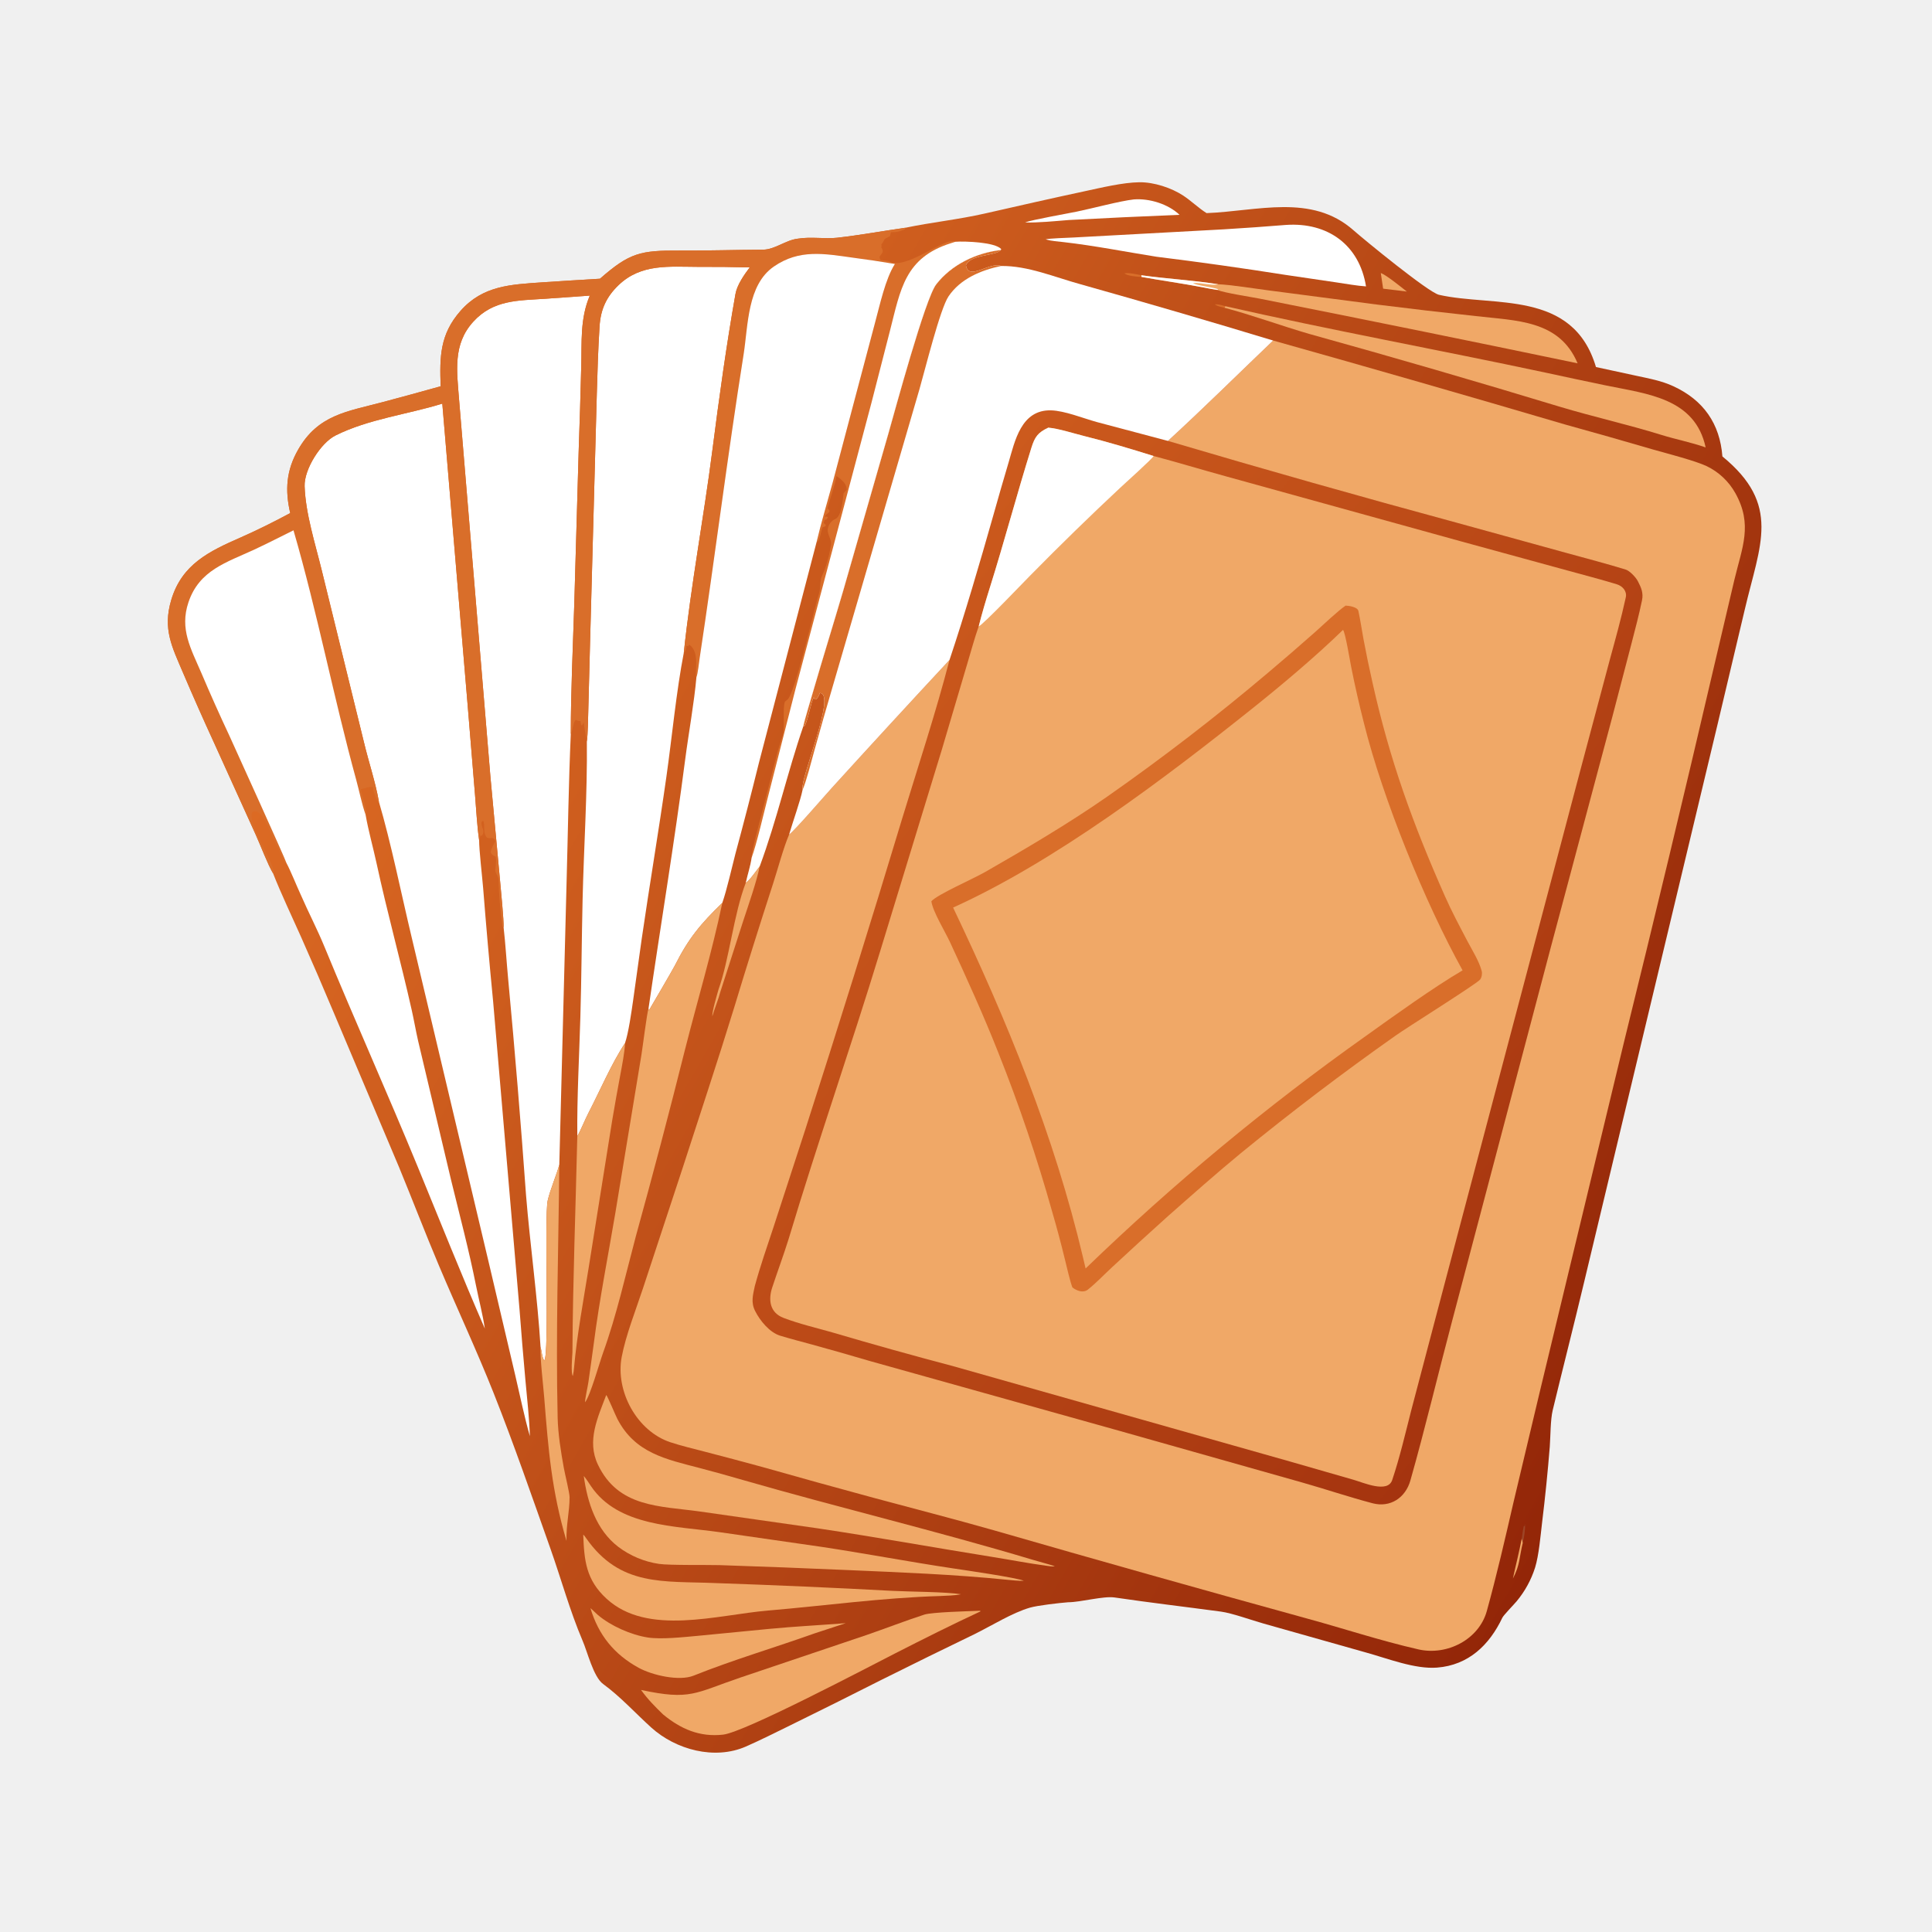
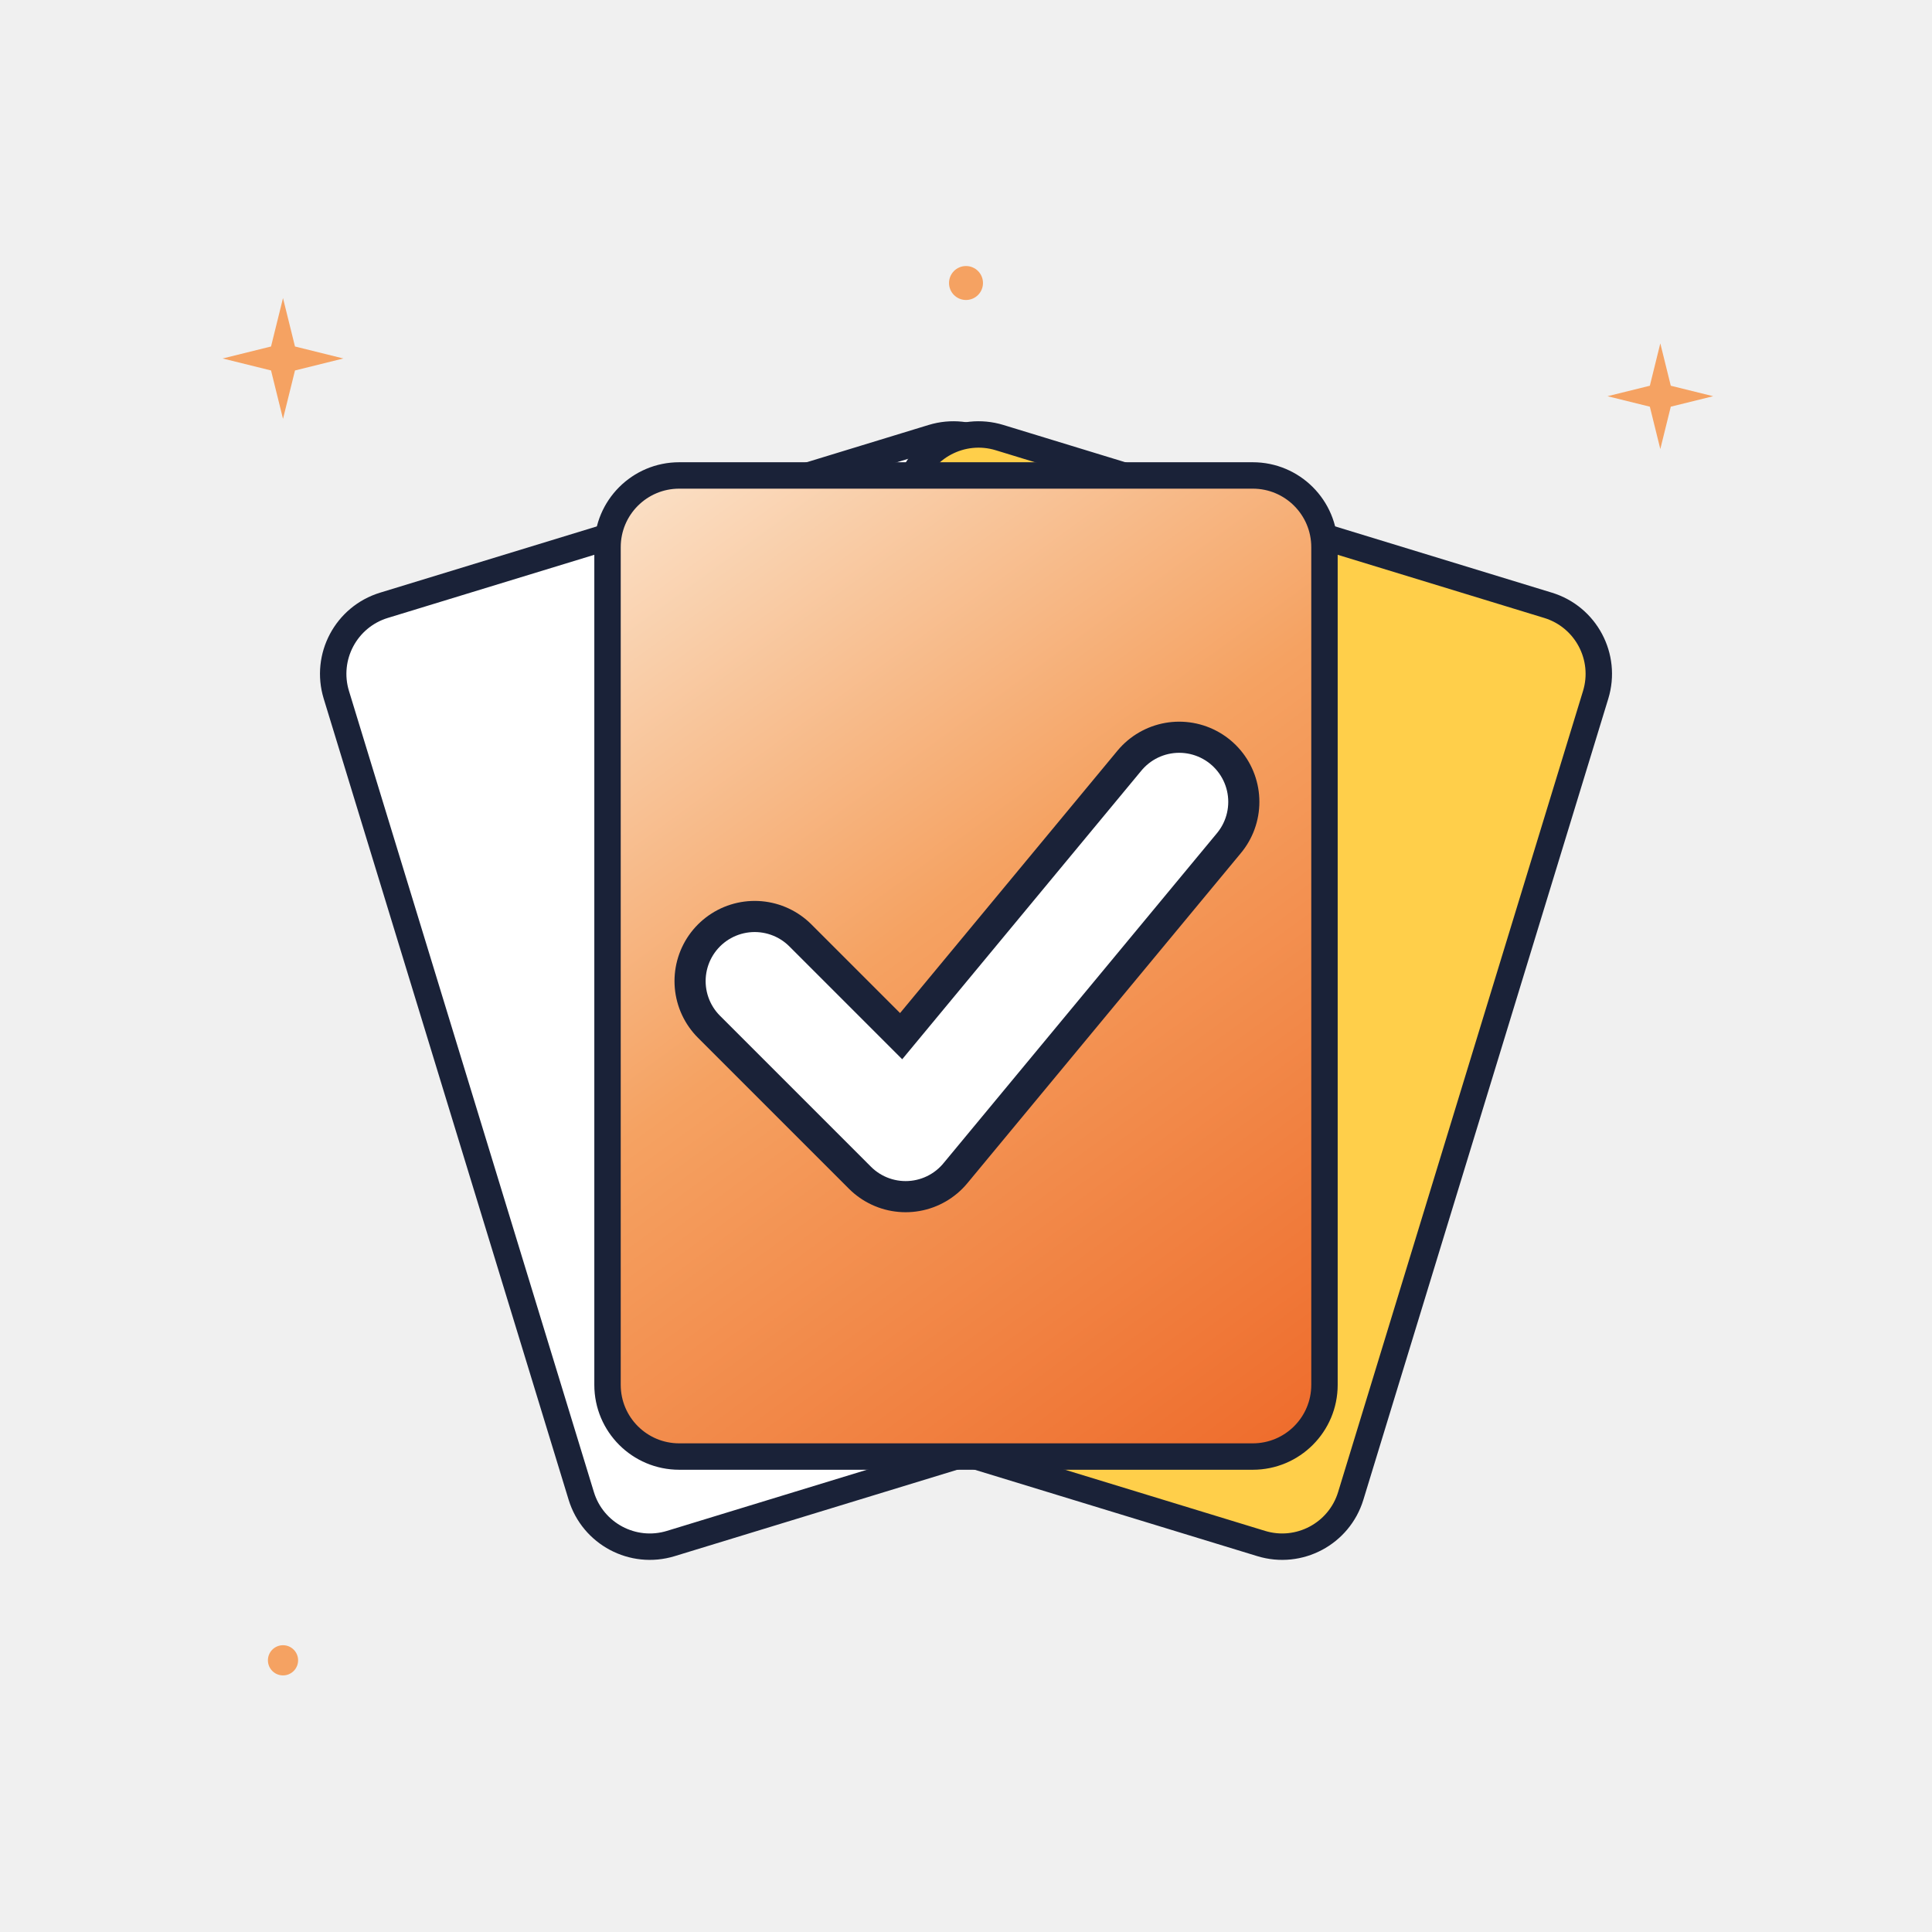
- <svg xmlns="http://www.w3.org/2000/svg" height="1024" preserveAspectRatio="none" style="display: block;" version="1.1" viewBox="0 0 2048 2048" width="1024">
+ <svg xmlns="http://www.w3.org/2000/svg" width="1024" height="1024" viewBox="0 0 2048 2048">
  <defs>
-     <linearGradient gradientUnits="userSpaceOnUse" id="Gradient1" x1="1682.3" x2="886.495" y1="1338.7" y2="697.285">
-       <stop class="stop0" offset="0" stop-color="rgb(165,52,15)" stop-opacity="1" />
-       <stop class="stop1" offset="1" stop-color="rgb(204,90,29)" stop-opacity="1" />
-     </linearGradient>
-     <linearGradient gradientUnits="userSpaceOnUse" id="Gradient2" x1="1763" x2="392.573" y1="1424.52" y2="638.359">
-       <stop class="stop0" offset="0" stop-color="rgb(147,38,8)" stop-opacity="1" />
-       <stop class="stop1" offset="1" stop-color="rgb(220,106,35)" stop-opacity="1" />
+     <linearGradient gradientUnits="userSpaceOnUse" id="g" x1="644" y1="504" x2="1404" y2="1544">
+       <stop offset="0" stop-color="#FBE3CB" />
+       <stop offset="0.45" stop-color="#F5A262" />
+       <stop offset="1" stop-color="#EE6A2A" />
    </linearGradient>
  </defs>
-   <path d="M 959.795 241.413 C 987.645 235.599 1015.99 232.71 1044.12 226.306 C 1079.23 218.311 1114.58 210.261 1149.79 202.723 C 1167.5 198.931 1190.22 193.405 1207.87 193.197 C 1223.18 193.018 1241.66 199.049 1254.41 207.43 C 1262.5 212.751 1271.04 220.963 1279.02 225.909 C 1332.93 223.828 1390.37 204.981 1434.62 243.986 C 1446.4 254.369 1514.18 309.954 1525.4 312.51 C 1583.12 325.649 1667.35 306.584 1691.79 389.075 L 1734.09 398.224 C 1747.97 401.238 1760.94 403.459 1773.94 409.472 C 1805.79 424.208 1823.15 449.14 1825.81 483.825 C 1888.42 535.097 1865.68 577.105 1849.54 646.097 L 1820.42 768.969 L 1679.34 1358.67 C 1668.51 1404.15 1656.87 1449.53 1645.91 1494.98 C 1643.49 1505.05 1643.63 1522.55 1642.83 1533.52 C 1640.67 1560.48 1637.94 1587.39 1634.65 1614.24 C 1632.99 1628.26 1631.28 1648.64 1627.26 1661.69 C 1623.1 1674.78 1616.44 1686.93 1607.65 1697.48 C 1604.78 1700.92 1593.87 1712.07 1592.54 1714.87 C 1578.8 1743.79 1556.71 1765.13 1523.34 1767.73 C 1499.75 1769.57 1470.82 1757.98 1447.72 1751.64 L 1339.52 1721.07 C 1327.07 1717.58 1306.14 1709.97 1294.28 1708.38 C 1256.91 1703.36 1218.93 1698.89 1181.58 1693.4 C 1169.56 1691.63 1145.5 1698.45 1132.24 1698.46 C 1122.86 1699.17 1099.75 1701.86 1091.84 1704.16 C 1073.05 1709.61 1051.49 1723.13 1033.35 1732.11 C 1000.32 1748.06 967.39 1764.23 934.566 1780.61 C 902.225 1797 869.778 1813.19 837.228 1829.16 C 821.73 1836.74 806.176 1844.59 790.691 1851.39 C 757.572 1865.92 716.396 1854.83 690.307 1831.22 C 673.488 1815.99 657.925 1798.72 639.306 1785.09 C 628.946 1777.51 622.586 1750.49 617.438 1738.91 C 603.921 1707.13 594.865 1673.74 583.367 1641.31 C 563.939 1586.5 544.811 1531.02 523.371 1476.97 C 505.354 1431.56 484.232 1386.47 465.214 1341.4 C 450.596 1306.76 437.209 1271.73 422.906 1237.03 L 354.08 1074.13 C 342.719 1047.02 331.065 1020.04 319.118 993.186 C 309.629 971.906 297.896 947.255 289.459 925.798 C 283.806 916.379 276.021 895.666 271.006 884.657 L 227.019 787.632 C 215.691 763.018 204.713 738.244 194.087 713.318 C 182.403 685.837 172.305 666.917 181.498 636.048 C 192.806 598.081 221.696 584.399 255.208 569.689 C 272.359 562.161 290.882 552.903 307.636 543.89 C 302.009 519.471 303.386 498.826 315.993 476.72 C 337.144 439.632 367.812 436.326 404.98 426.429 C 425.728 420.913 446.439 415.257 467.111 409.46 C 466.023 378.285 466.215 354.518 488.085 329.615 C 511.838 302.569 541.632 301.617 574.68 299.291 C 595.129 297.853 615.533 296.752 635.992 295.448 C 667.497 267.843 678.877 265.379 720.58 265.608 C 749.405 265.765 779.83 264.842 808.838 264.663 C 821.319 264.586 832.99 254.492 845.541 253.034 C 859.589 250.733 874.485 253.449 887.2 252.04 C 911.111 249.39 935.855 244.817 959.795 241.413 z" fill="url(#Gradient2)" transform="translate(0,0)" />
-   <path d="M 1006.52 699.553 C 1022.28 652.673 1039.04 595.404 1052.65 547.38 C 1058.01 528.249 1063.52 509.161 1069.18 490.118 C 1075.77 467.897 1082.29 434.143 1114.17 434.996 C 1128.66 435.384 1148.26 443.434 1162.9 447.445 L 1238.04 467.387 C 1339.99 497.53 1442.29 526.506 1544.9 554.31 L 1661.16 586.329 C 1681.45 591.865 1702.85 597.556 1723.05 603.68 C 1727.57 605.049 1733.99 611.873 1736.19 616.113 C 1739.71 622.907 1742.21 628.5 1740.59 636.337 C 1737.36 651.932 1733.23 667.45 1729.25 682.846 L 1708.96 760.482 L 1643.82 1004.5 L 1539.11 1401.01 C 1524.23 1457.06 1510.88 1513.54 1495.06 1569.36 C 1489.88 1587.64 1473.83 1598.48 1454.91 1593.49 C 1429.81 1586.87 1405.09 1578.51 1380.05 1571.41 L 1186.31 1516.65 L 922.457 1442.84 C 902.003 1436.81 881.494 1430.96 860.932 1425.31 C 849.839 1422.26 838.058 1419.27 827.05 1415.9 C 815.666 1412.42 805.537 1399.85 800.406 1389.58 C 795.842 1380.44 798.133 1372.85 800.098 1363.42 C 805.752 1342.55 813.132 1321.43 819.953 1300.82 L 853.383 1198.19 C 888.648 1088.48 922.929 978.453 956.222 868.127 C 973.006 813.043 992.171 755.086 1006.52 699.553 z" fill="url(#Gradient1)" transform="translate(0,0)" />
-   <path d="M 1111.24 453.326 C 1122.28 454.297 1137.62 459.318 1148.69 462.075 C 1173.91 468.359 1198.07 475.61 1222.85 483.376 C 1247.97 490.03 1273.78 497.873 1299.08 504.812 L 1549.14 573.978 L 1661.41 604.711 C 1678.91 609.53 1696.51 614.056 1713.86 619.356 C 1719.89 621.197 1724.86 626.579 1723.41 633.225 C 1718.58 655.466 1712.41 677.546 1706.41 699.515 L 1675.53 815.35 L 1530.1 1365.48 L 1496.03 1494.82 C 1489.72 1519.5 1483.88 1544.81 1475.79 1568.91 C 1470.99 1583.22 1445.32 1571.63 1434.8 1568.63 L 1367.03 1549.14 L 1010.24 1448.15 C 967.592 1436.9 925.107 1425.03 882.8 1412.56 C 865.458 1407.59 847.353 1403.43 830.61 1397.04 C 815.973 1391.46 814.238 1377.96 818.612 1364.69 C 824.295 1347.46 830.639 1330.52 836.032 1313.2 C 866.561 1211.42 902.046 1109.85 933.015 1008.32 L 998.516 794.212 L 1025.41 703.364 C 1029.06 691.281 1033.32 675.485 1037.44 664.067 C 1040.88 650.405 1045 636.538 1049.24 623.069 C 1064.71 573.864 1077.89 523.921 1093.31 474.717 C 1097 462.928 1100.24 458.54 1111.24 453.326 z" fill="rgb(240,168,103)" transform="translate(0,0)" />
-   <path d="M 1111.24 453.326 C 1122.28 454.297 1137.62 459.318 1148.69 462.075 C 1173.91 468.359 1198.07 475.61 1222.85 483.376 C 1221.93 485.942 1192.49 512.35 1187.57 516.944 C 1155.18 547.23 1123.42 578.189 1092.33 609.801 C 1084.27 617.895 1043.69 660.621 1037.44 664.067 C 1040.88 650.405 1045 636.538 1049.24 623.069 C 1064.71 573.864 1077.89 523.921 1093.31 474.717 C 1097 462.928 1100.24 458.54 1111.24 453.326 z" fill="rgb(255,255,255)" transform="translate(0,0)" />
-   <path d="M 1426.39 641.972 C 1429.92 642.096 1439.02 643.376 1439.95 647.651 C 1442.06 657.347 1443.5 667.333 1445.28 677.123 C 1448.21 692.805 1451.45 708.428 1454.99 723.982 C 1473.27 806.003 1497.71 873.235 1531.6 949.811 C 1538.84 966.164 1547.24 981.834 1555.53 997.661 C 1560.64 1007.4 1567.79 1018.6 1570.63 1029.17 C 1571.37 1031.96 1570.78 1035.86 1569.07 1038.28 C 1566.04 1042.56 1490.92 1089.49 1479.13 1097.96 C 1423.12 1137.46 1368.53 1178.93 1315.47 1222.31 C 1289.97 1243.27 1262.69 1267.49 1237.81 1289.43 C 1218.07 1307.16 1198.47 1325.06 1179.03 1343.12 C 1170.57 1350.99 1162.43 1359.56 1153.48 1366.81 C 1148.19 1371.1 1141.47 1368.3 1136.79 1364.77 C 1134.01 1357.39 1130.77 1342.63 1128.73 1334.53 C 1124.65 1317.75 1120.19 1301.06 1115.35 1284.49 C 1099.35 1227.43 1080.34 1171.26 1058.4 1116.22 C 1042.79 1076.69 1024.95 1037.28 1007.05 998.725 C 1001.73 987.282 988.844 966.382 987.275 955.374 C 993.519 948.249 1031.56 931.643 1043.9 924.581 C 1086.95 899.938 1133.06 872.779 1173.7 844.445 C 1232.52 803.276 1289.42 759.436 1344.24 713.064 C 1361.09 698.86 1377.77 684.447 1394.27 669.831 C 1402.84 662.183 1417.69 647.99 1426.39 641.972 z" fill="rgb(217,110,42)" transform="translate(0,0)" />
-   <path d="M 1423.65 667.71 C 1425.95 669.801 1431.14 701.042 1432.2 706.453 C 1436.23 726.751 1440.82 746.937 1445.94 766.988 C 1465.84 846.834 1510.64 957.029 1550.4 1028.61 C 1519.57 1046.65 1476.6 1077.61 1447.39 1098.51 C 1342.44 1172.95 1243.29 1255.23 1150.78 1344.64 L 1148.12 1333.26 C 1117.51 1203.58 1067.45 1081.84 1010.33 962.055 C 1118.33 913.25 1235.01 824.92 1327.83 750.786 C 1359.29 725.663 1394.95 695.598 1423.65 667.71 z" fill="rgb(240,168,103)" transform="translate(0,0)" />
-   <path d="M 1349.57 360.973 C 1452.74 389.951 1555.73 419.571 1658.53 449.833 C 1690.12 458.562 1721.65 467.529 1753.11 476.732 C 1767.05 480.675 1796.91 488.359 1809.13 494.116 C 1821.95 500.286 1832.55 510.252 1839.5 522.66 C 1858.26 556.254 1846.76 580.098 1838.5 614.686 L 1816.64 707.73 C 1785.69 840.676 1753.88 973.418 1721.19 1105.95 L 1631.99 1476.38 L 1604.52 1591.86 C 1595.63 1630.46 1586.64 1669.63 1576.1 1707.73 C 1567.72 1738.03 1533.84 1755.3 1503.68 1748.44 C 1462.57 1739.08 1423.18 1725.88 1382.67 1714.92 C 1272.71 1684.65 1162.94 1653.72 1053.36 1622.13 C 1011.23 1610.12 968.074 1599.1 925.707 1587.65 C 886.271 1576.98 846.9 1566.07 807.597 1554.93 C 787.414 1549.42 767.196 1544.05 746.943 1538.8 C 735.031 1535.69 722.15 1532.66 710.66 1528.86 C 675.197 1517.12 652.168 1474.78 659.027 1438.44 C 663.349 1415.54 673.928 1388.74 681.432 1366.13 L 723.715 1237.84 C 741.652 1182.32 761.081 1123.98 778.095 1068.58 C 791.478 1024.4 805.301 980.361 819.563 936.458 C 824.499 921.258 830.389 898.925 836.494 884.627 C 842.489 880.355 874.599 843.05 882.234 834.692 C 923.409 789.414 964.837 744.367 1006.52 699.553 C 992.171 755.086 973.006 813.043 956.222 868.127 C 922.929 978.453 888.648 1088.48 853.383 1198.19 L 819.953 1300.82 C 813.132 1321.43 805.752 1342.55 800.098 1363.42 C 798.133 1372.85 795.842 1380.44 800.406 1389.58 C 805.537 1399.85 815.666 1412.42 827.05 1415.9 C 838.058 1419.27 849.839 1422.26 860.932 1425.31 C 881.494 1430.96 902.003 1436.81 922.457 1442.84 L 1186.31 1516.65 L 1380.05 1571.41 C 1405.09 1578.51 1429.81 1586.87 1454.91 1593.49 C 1473.83 1598.48 1489.88 1587.64 1495.06 1569.36 C 1510.88 1513.54 1524.23 1457.06 1539.11 1401.01 L 1643.82 1004.5 L 1708.96 760.482 L 1729.25 682.846 C 1733.23 667.45 1737.36 651.932 1740.59 636.337 C 1742.21 628.5 1739.71 622.907 1736.19 616.113 C 1733.99 611.873 1727.57 605.049 1723.05 603.68 C 1702.85 597.556 1681.45 591.865 1661.16 586.329 L 1544.9 554.31 C 1442.29 526.506 1339.99 497.53 1238.04 467.387 C 1276.16 432.459 1312.3 396.551 1349.57 360.973 z" fill="rgb(240,168,103)" transform="translate(0,0)" />
-   <path d="M 851.51 769.943 C 852.572 764.101 860.082 739.36 862.05 732.586 C 872.368 697.082 883.371 661.737 893.815 626.204 L 941.528 460.229 C 948.643 435.425 980.701 316.51 992.406 301.445 C 1008.71 280.456 1034.85 267.969 1060.97 265.018 C 1055.79 271.457 1028.54 269.488 1023.94 281.143 C 1026.57 298.329 1048.98 277.148 1061.12 281.958 C 1089.51 281.564 1117.63 293.711 1145.68 301.404 C 1213.84 320.575 1281.81 340.432 1349.57 360.973 C 1312.3 396.551 1276.16 432.459 1238.04 467.387 L 1162.9 447.445 C 1148.26 443.434 1128.66 435.384 1114.17 434.996 C 1082.29 434.143 1075.77 467.897 1069.18 490.118 C 1063.52 509.161 1058.01 528.249 1052.65 547.38 C 1039.04 595.404 1022.28 652.673 1006.52 699.553 C 964.837 744.367 923.409 789.414 882.234 834.692 C 874.599 843.05 842.489 880.355 836.494 884.627 C 840.081 872.153 848.48 848.64 850.706 837.489 C 850.733 837.015 850.76 836.541 850.787 836.066 C 848.489 824.397 887.069 734.394 869.006 734.685 C 868.491 736.706 866.089 742.104 863.558 741.363 L 862.629 739.244 C 859.568 743.939 857.344 760.36 853.232 769.208 L 851.51 769.943 z" fill="rgb(255,255,255)" transform="translate(0,0)" />
-   <path d="M 851.51 769.943 C 852.572 764.101 860.082 739.36 862.05 732.586 C 872.368 697.082 883.371 661.737 893.815 626.204 L 941.528 460.229 C 948.643 435.425 980.701 316.51 992.406 301.445 C 1008.71 280.456 1034.85 267.969 1060.97 265.018 C 1055.79 271.457 1028.54 269.488 1023.94 281.143 C 1026.57 298.329 1048.98 277.148 1061.12 281.958 C 1039.88 286.456 1018.1 295.447 1005.48 314.156 C 996.497 327.471 980.471 392.515 974.617 412.735 L 882.161 729.506 C 875.594 751.793 869.212 774.134 863.015 796.526 C 860.106 807.05 854.785 828.158 850.706 837.489 C 850.733 837.015 850.76 836.541 850.787 836.066 C 848.489 824.397 887.069 734.394 869.006 734.685 C 868.491 736.706 866.089 742.104 863.558 741.363 L 862.629 739.244 C 859.568 743.939 857.344 760.36 853.232 769.208 L 851.51 769.943 z" fill="rgb(217,110,42)" transform="translate(0,0)" />
-   <path d="M 401.668 849.907 L 401.466 848.728 C 397.944 828.952 390.624 807.089 385.823 786.9 L 341.042 604.441 C 334.079 576.018 323.871 544.356 322.912 515.328 C 322.329 497.647 339.852 469.495 355.737 461.58 C 390.691 444.165 431.513 439.404 468.862 427.87 L 495.8 748.395 L 503.544 842.592 C 504.722 856.772 505.818 876.764 507.899 890.52 C 507.837 901.123 511.162 929.324 512.123 941.074 C 515.293 981.264 518.828 1021.42 522.729 1061.55 L 550.717 1388.11 C 552.594 1413.04 554.668 1437.94 556.939 1462.83 C 558.656 1481.56 561.12 1503.85 561.695 1522.39 C 555.922 1502.36 551.073 1478.64 546.238 1458.07 L 518.916 1341.8 L 436.219 992.889 C 425.515 948.129 414.558 893.601 401.668 849.907 z" fill="rgb(255,255,255)" transform="translate(0,0)" />
-   <path d="M 533.828 982.862 C 534.204 976.068 530.911 942.913 530.155 934.407 L 519.871 823.426 L 486.714 424.453 C 484.37 393.542 479.698 365.123 501.745 340.965 C 523.033 317.641 549.363 318.645 578.399 316.681 C 593.999 315.655 609.593 314.548 625.181 313.36 C 614.794 337.975 616.831 362.254 616.125 388.555 C 615.385 418.568 614.477 448.576 613.401 478.578 L 608.775 639.615 C 607.354 684.832 605.072 733.027 605.067 778.159 C 602.715 830.4 602.086 881.681 600.635 933.796 L 592.894 1234.54 C 590.604 1243.71 582.963 1261.75 580.57 1272.7 C 576.863 1289.65 582.427 1436.73 576.986 1442.19 C 574.6 1439.57 574.072 1431.49 572.969 1427.47 C 569.878 1376.27 561.844 1318.88 557.626 1266.98 C 552.14 1190.57 545.826 1114.22 538.684 1037.95 C 536.972 1019.86 535.875 1000.71 533.828 982.862 z" fill="rgb(255,255,255)" transform="translate(0,0)" />
-   <path d="M 622.093 786.084 C 623.238 777.731 623.343 761.425 623.625 752.693 L 625.544 679.085 L 632.659 416.964 C 633.309 393.283 634.084 369.589 635.56 345.958 C 636.68 328.016 642.759 314.716 655.623 302.329 C 679.613 279.225 709.513 282.831 740.065 282.887 C 758.28 282.785 776.496 282.981 794.704 283.475 C 788.885 291.25 781.338 301.944 779.632 311.58 C 769.958 366.212 762.229 422.117 755.181 477.07 C 746.003 548.629 732.415 620.427 724.849 692.029 C 716.881 732.991 712.348 781.508 706.421 823.259 C 698.255 880.777 688.552 938.119 680.201 995.493 L 671.069 1060.88 C 669.402 1072.52 666.203 1095.25 662.478 1105.9 C 648.213 1127.41 635.885 1156.46 623.932 1179.49 C 619.831 1187.39 616.402 1196.6 611.971 1204.35 C 611.556 1163.07 614.005 1119.65 615.21 1078.27 C 616.425 1036.56 616.608 995.129 617.581 953.464 C 618.867 898.412 622.691 841.098 622.093 786.084 z" fill="rgb(255,255,255)" transform="translate(0,0)" />
-   <path d="M 635.992 295.448 C 667.497 267.843 678.877 265.379 720.58 265.608 C 749.405 265.765 779.83 264.842 808.838 264.663 C 821.319 264.586 832.99 254.492 845.541 253.034 C 859.589 250.733 874.485 253.449 887.2 252.04 C 911.111 249.39 935.855 244.817 959.795 241.413 L 959.211 243.128 C 952.463 245.561 952.037 246.047 944.481 246.157 L 943.436 250.325 C 934.357 255.065 939.959 251.702 934.003 259.663 L 934.809 260.742 L 934.011 261.732 C 936.974 266.961 936.007 266.996 932.457 271.883 C 932.716 274.818 932.121 273.551 933.82 275.898 L 934.882 275.945 C 936.606 276.038 941.306 276.394 942.565 277.104 C 960.449 287.19 1002.22 250.166 1012.73 256.282 C 1022.87 255.575 1054.54 256.631 1061.29 264.007 L 1060.97 265.018 C 1034.85 267.969 1008.71 280.456 992.406 301.445 C 980.701 316.51 948.643 435.425 941.528 460.229 L 893.815 626.204 C 883.371 661.737 872.368 697.082 862.05 732.586 C 860.082 739.36 852.572 764.101 851.51 769.943 C 834.589 819.02 823.761 868.574 805.298 918.414 C 802.329 922.15 793.49 934.856 790.605 935.632 C 792.5 926.952 795.537 917.994 796.771 909.221 C 796.038 904.761 806.052 867.963 807.859 860.964 L 824.421 796.351 C 825.876 790.851 829.502 781.334 830.407 776.397 C 831.836 768.604 829.552 751.305 831.991 743.829 L 833.155 742.909 C 833.649 742.51 834.125 742.087 834.629 741.701 C 842.789 735.455 862.985 645.68 868.133 629.197 C 869.787 623.902 869.229 619.092 870.242 613.833 C 870.91 610.361 873.232 606.77 874.43 603.35 C 877.322 595.092 879.727 585.91 880.876 577.227 C 881.753 570.598 875.541 566.139 878.04 558.417 C 879.213 554.74 881.901 551.74 885.427 550.171 C 892.329 547.086 893.397 529.782 894.196 522.9 C 895.547 521.383 896.668 520.125 897.558 519.124 C 897.782 512.65 891.335 507.776 886.656 504.56 C 885.543 513.154 879.553 529.168 877.222 538.849 L 879.323 541.202 L 879.117 542.774 C 876.741 544.668 875.74 545.222 874.148 547.872 C 876.828 547.564 875.791 547.153 877.602 548.359 C 874.931 554.162 874.999 547.101 873.099 554.346 L 875.366 556.53 L 874.955 557.85 L 871.822 559.06 C 869.759 564.062 869.714 572.843 865.523 574.964 C 870.442 554.064 877.097 532.018 882.777 511.182 L 904.536 428.952 L 927.525 342.294 C 932.819 322.974 938.42 295.888 948.638 279.822 C 933.818 277.304 918.95 275.075 904.043 273.134 C 873.672 268.915 847.402 263.88 820.339 282.528 C 792.047 302.023 793.169 344.683 788.204 376.006 C 771.278 482.765 757.88 590.237 741.736 697.152 C 741.153 701.013 739.615 714.984 738.249 717.725 C 735.591 715.84 743.008 691.443 730.515 683.335 L 729.357 685.21 L 727.688 684.332 C 727.426 688.397 727.463 688.922 724.849 692.029 C 732.415 620.427 746.003 548.629 755.181 477.07 C 762.229 422.117 769.958 366.212 779.632 311.58 C 781.338 301.944 788.885 291.25 794.704 283.475 C 776.496 282.981 758.28 282.785 740.065 282.887 C 709.513 282.831 679.613 279.225 655.623 302.329 C 642.759 314.716 636.68 328.016 635.56 345.958 C 634.084 369.589 633.309 393.283 632.659 416.964 L 625.544 679.085 L 623.625 752.693 C 623.343 761.425 623.238 777.731 622.093 786.084 C 621.8 785.298 619.021 768.692 618.922 767.497 L 618.778 765.555 L 617.084 768.774 L 616.033 768.604 L 615.322 764.292 C 612.617 764.147 612.942 764.453 610.628 763.061 C 607.544 764.463 607.541 773.477 605.067 778.159 C 605.072 733.027 607.354 684.832 608.775 639.615 L 613.401 478.578 C 614.477 448.576 615.385 418.568 616.125 388.555 C 616.831 362.254 614.794 337.975 625.181 313.36 C 609.593 314.548 593.999 315.655 578.399 316.681 C 549.363 318.645 523.033 317.641 501.745 340.965 C 479.698 365.123 484.37 393.542 486.714 424.453 L 519.871 823.426 L 530.155 934.407 C 530.911 942.913 534.204 976.068 533.828 982.862 C 532.119 982.207 532.701 982.044 532.397 979.627 C 530.43 963.956 528.613 948.457 528.65 932.637 C 528.657 929.419 524.847 925.154 525.014 922.531 C 525.286 918.267 526.568 912.784 525.504 908.256 C 524.93 907.095 522.326 907.954 520.161 903.558 C 520.689 899.201 523.005 895.777 525.118 891.83 C 523.85 889.019 524.765 890.177 522.151 888.331 C 519.17 888.548 519.098 888.695 516.249 887.991 C 511.281 882.525 514.673 874.9 512.216 869.997 L 510.685 870.957 C 508.925 876.644 515.898 880.933 509.949 886.75 L 510.516 885.445 L 509.327 885.701 L 507.899 890.52 C 505.818 876.764 504.722 856.772 503.544 842.592 L 495.8 748.395 L 468.862 427.87 C 431.513 439.404 390.691 444.165 355.737 461.58 C 339.852 469.495 322.329 497.647 322.912 515.328 C 323.871 544.356 334.079 576.018 341.042 604.441 L 385.823 786.9 C 390.624 807.089 397.944 828.952 401.466 848.728 L 401.668 849.907 L 399.884 849.195 C 398.483 844.776 395.215 838.534 395.64 835.494 C 395.544 835.122 395.449 834.75 395.353 834.379 C 389.993 833.83 387.862 835.397 382.622 836.595 C 383.473 843.591 388.658 857.439 388.557 863.02 L 387.559 863.73 C 383.394 851.701 380.913 838.714 377.545 826.439 C 353.62 739.244 336.317 648.835 311.11 562.154 C 297.409 568.912 283.618 576.033 269.835 582.451 C 240.096 596.297 211.246 604.253 199.759 638.48 C 190.226 666.885 202.364 687.628 213.469 713.433 C 222.975 735.836 232.904 758.058 243.25 780.086 C 247.23 788.766 303.434 912.712 303.609 914.761 L 301.848 914.187 L 285.88 880.401 C 283.373 875.004 275.966 855.225 267.149 861.166 C 262.376 875.196 294.136 919.466 289.459 925.798 C 283.806 916.379 276.021 895.666 271.006 884.657 L 227.019 787.632 C 215.691 763.018 204.713 738.244 194.087 713.318 C 182.403 685.837 172.305 666.917 181.498 636.048 C 192.806 598.081 221.696 584.399 255.208 569.689 C 272.359 562.161 290.882 552.903 307.636 543.89 C 302.009 519.471 303.386 498.826 315.993 476.72 C 337.144 439.632 367.812 436.326 404.98 426.429 C 425.728 420.913 446.439 415.257 467.111 409.46 C 466.023 378.285 466.215 354.518 488.085 329.615 C 511.838 302.569 541.632 301.617 574.68 299.291 C 595.129 297.853 615.533 296.752 635.992 295.448 z" fill="rgb(217,110,42)" transform="translate(0,0)" />
-   <path d="M 1012.73 256.282 C 1022.87 255.575 1054.54 256.631 1061.29 264.007 L 1060.97 265.018 C 1034.85 267.969 1008.71 280.456 992.406 301.445 C 980.701 316.51 948.643 435.425 941.528 460.229 L 893.815 626.204 C 883.371 661.737 872.368 697.082 862.05 732.586 C 860.082 739.36 852.572 764.101 851.51 769.943 C 834.589 819.02 823.761 868.574 805.298 918.414 C 802.329 922.15 793.49 934.856 790.605 935.632 C 792.5 926.952 795.537 917.994 796.771 909.221 C 801.97 895.068 809.791 861.525 813.777 845.93 L 843.048 731.27 L 923.857 426.69 L 943.478 350.3 C 954.645 306.791 959.126 273.133 1008.03 257.797 L 1012.73 256.282 z" fill="rgb(255,255,255)" transform="translate(0,0)" />
-   <path d="M 738.249 717.725 C 739.615 714.984 741.153 701.013 741.736 697.152 C 757.88 590.237 771.278 482.765 788.204 376.006 C 793.169 344.683 792.047 302.023 820.339 282.528 C 847.402 263.88 873.672 268.915 904.043 273.134 C 918.95 275.075 933.818 277.304 948.638 279.822 C 938.42 295.888 932.819 322.974 927.525 342.294 L 904.536 428.952 L 882.777 511.182 C 877.097 532.018 870.442 554.064 865.523 574.964 L 804.544 808.401 C 796.591 840.647 788.279 872.803 779.608 904.863 C 775.754 919.677 770.541 943.123 765.684 957.065 C 742.435 979.628 729.842 994.724 715.159 1023.92 C 713.205 1027.8 687.889 1071.21 687.782 1071.22 L 687.428 1069.23 C 700.205 981.352 714.903 893.23 726.334 805.063 C 729.938 777.273 735.853 745.058 738.249 717.725 z" fill="rgb(255,255,255)" transform="translate(0,0)" />
-   <path d="M 311.11 562.154 C 336.317 648.835 353.62 739.244 377.545 826.439 C 380.913 838.714 383.394 851.701 387.559 863.73 C 390.519 880.788 395.483 898.068 399.157 915.078 C 410.434 967.286 424.778 1018.8 436.477 1070.9 C 438.889 1081.64 440.744 1092.5 443.185 1103.24 L 478.259 1251.28 C 487.308 1288.38 497.047 1324.98 504.535 1362.51 C 507.523 1377.48 511.755 1393.44 513.945 1408.38 C 489.367 1351.98 466.294 1293.98 442.888 1237.01 C 410.701 1158.67 376.047 1081.57 343.816 1003.29 C 336.224 984.852 326.765 966.774 318.808 948.462 C 314.383 938.982 308.246 923.39 303.609 914.761 C 303.434 912.712 247.23 788.766 243.25 780.086 C 232.904 758.058 222.975 735.836 213.469 713.433 C 202.364 687.628 190.226 666.885 199.759 638.48 C 211.246 604.253 240.096 596.297 269.835 582.451 C 283.618 576.033 297.409 568.912 311.11 562.154 z" fill="rgb(255,255,255)" transform="translate(0,0)" />
-   <path d="M 765.684 957.065 C 754.563 1009.99 739.371 1060.42 726.095 1112.75 C 709.573 1178.78 692.241 1244.61 674.102 1310.22 C 663.004 1351.82 653.762 1393.84 639.161 1434.34 C 635.376 1444.84 625.804 1479.26 620.203 1486.47 C 620.102 1482.42 623.072 1469.95 623.775 1464.78 C 625.641 1451.08 627.744 1437.28 629.516 1423.55 C 635.497 1377.22 644.56 1331.63 652.313 1285.65 L 679.935 1118.22 C 681.116 1111.22 685.857 1073.22 687.428 1069.23 L 687.782 1071.22 C 687.889 1071.21 713.205 1027.8 715.159 1023.92 C 729.842 994.724 742.435 979.628 765.684 957.065 z" fill="rgb(240,168,103)" transform="translate(0,0)" />
-   <path d="M 611.971 1204.35 C 616.402 1196.6 619.831 1187.39 623.932 1179.49 C 635.885 1156.46 648.213 1127.41 662.478 1105.9 C 662.484 1114.02 659.099 1131.04 657.556 1139.38 C 654.503 1155.55 651.618 1171.75 648.903 1187.97 L 623.735 1345.56 C 618.559 1377.94 611.456 1416.47 608.622 1448.8 C 608.281 1452.83 608.06 1454.68 607.218 1458.62 C 605.037 1455.72 606.535 1438.05 606.802 1433.66 C 607.26 1356.91 610.206 1280.84 611.971 1204.35 z" fill="rgb(240,168,103)" transform="translate(0,0)" />
-   <path d="M 572.969 1427.47 C 574.072 1431.49 574.6 1439.57 576.986 1442.19 C 582.427 1436.73 576.863 1289.65 580.57 1272.7 C 582.963 1261.75 590.604 1243.71 592.894 1234.54 C 592.003 1323.93 589.054 1413.48 591.132 1502.8 C 591.536 1520.15 594.599 1539.01 597.68 1556.09 C 598.817 1562.4 603.816 1582.7 603.787 1587.05 C 603.673 1603.7 600.106 1615.35 600.508 1633.44 C 584.704 1580.02 581.302 1536.81 576.919 1481.79 C 575.823 1468.04 572.46 1440.43 572.969 1427.47 z" fill="rgb(240,168,103)" transform="translate(0,0)" />
-   <path d="M 805.298 918.414 C 802.109 934.641 793.16 959.962 787.857 976.18 L 763.427 1051.96 C 761.657 1059.04 757.438 1069.22 755.081 1077.34 C 754.633 1072.7 760.105 1054.4 761.655 1048.84 C 773.045 1017.2 777.702 969.13 790.605 935.632 C 793.49 934.856 802.329 922.15 805.298 918.414 z" fill="rgb(240,168,103)" transform="translate(0,0)" />
-   <path d="M 642.652 1478.74 C 644.192 1480.35 652.292 1499.99 654.417 1504.09 C 673.169 1540.29 705.635 1546.77 742.171 1556.29 C 757.322 1560.28 772.419 1564.46 787.459 1568.85 C 889.535 1598.25 992.879 1622.9 1094.68 1653.42 C 1102.5 1655.76 1110.35 1657.74 1118.15 1660.22 C 1115.42 1660.89 1111.76 1660.09 1108.76 1659.71 C 1090.69 1657.29 1070.83 1653.44 1052.61 1650.52 C 990.81 1640.64 929.351 1629.45 867.417 1620.19 L 741.669 1602.22 C 699.46 1596.32 655.489 1598.22 633.779 1552.48 C 621.835 1527.31 633.605 1502.82 642.652 1478.74 z" fill="rgb(240,168,103)" transform="translate(0,0)" />
-   <path d="M 1037.92 1707.49 L 1039.11 1707.48 L 1039.27 1708.18 C 1009.04 1722.2 978.739 1737.44 949.032 1752.58 C 920.046 1767.36 789.423 1836.24 766.467 1838.8 C 741.65 1841.56 721.722 1832.88 702.873 1817.37 C 693.908 1808.62 686.822 1801.54 679.517 1791.4 C 732.22 1802.69 736.338 1794.71 785.166 1778.16 L 918.73 1733.12 C 937.417 1726.7 961.773 1717.34 979.846 1711.54 C 988.033 1708.92 1027.08 1707.94 1037.92 1707.49 z" fill="rgb(240,168,103)" transform="translate(0,0)" />
-   <path d="M 1298.84 324.557 C 1410.17 349.917 1525.88 370.983 1638 394.923 C 1659.53 399.616 1681.08 404.193 1702.65 408.656 C 1746.42 417.657 1796.82 422.079 1808.06 474.281 C 1792.06 468.703 1776.84 465.886 1761.29 461.058 C 1725.77 450.027 1688.97 441.816 1653.6 431.199 C 1565.4 404.406 1476.87 378.676 1388.04 354.015 C 1358.72 345.558 1326.78 333.782 1297.86 326.222 L 1298.84 324.557 z" fill="rgb(240,168,103)" transform="translate(0,0)" />
-   <path d="M 618.844 1564.69 C 620.704 1566.53 624.785 1572.89 626.494 1575.43 C 655.434 1618.33 715.752 1617.44 762.816 1624.17 L 870.424 1639.67 C 916.901 1646.66 963.259 1655.5 1009.8 1662.48 C 1020.67 1664.12 1079.08 1672.54 1085.27 1675.73 C 1079.63 1675.87 1073.25 1675.2 1067.59 1674.62 C 1011.19 1668.89 954.868 1666.8 898.245 1664.32 C 853.102 1662.32 807.948 1660.58 762.786 1659.1 C 749.221 1658.74 709.842 1659.4 698.651 1657.81 C 682.93 1655.51 668.045 1649.28 655.376 1639.69 C 632.042 1621.87 622.638 1592.67 618.844 1564.69 z" fill="rgb(240,168,103)" transform="translate(0,0)" />
-   <path d="M 1363.39 238.422 C 1407.34 235.5 1440.93 259.392 1448.03 303.587 C 1438.82 303.03 1425.9 300.706 1416.55 299.34 L 1362.47 291.368 C 1317.03 284.193 1271.48 277.783 1225.83 272.139 C 1193.1 266.936 1160.59 260.462 1127.66 256.672 C 1121.34 255.944 1114.52 255.531 1108.42 253.798 C 1111.05 252.632 1132.91 252.079 1137.47 251.788 L 1297.36 243.102 C 1319.39 241.764 1341.4 240.203 1363.39 238.422 z" fill="rgb(255,255,255)" transform="translate(0,0)" />
-   <path d="M 618.252 1626.77 C 619.488 1627.81 620.39 1629.21 621.323 1630.54 C 657.47 1682.18 703.221 1675.79 758.53 1678.13 C 821.063 1680.27 883.573 1683.02 946.053 1686.37 C 964.962 1687.34 1002.17 1687.34 1018.63 1689.96 C 1012.62 1691.36 1002.75 1691.54 996.249 1691.86 C 935.236 1693.68 874.667 1702.12 814.056 1707.26 C 760.305 1711.81 686.43 1734.59 643.005 1694.73 C 621.216 1674.73 619.28 1654.41 618.252 1626.77 z" fill="rgb(240,168,103)" transform="translate(0,0)" />
-   <path d="M 1209.78 291.774 C 1236.97 295.596 1263.88 296.959 1291.48 301.337 C 1303.86 301.733 1330.8 306.037 1344.01 307.727 L 1459.54 322.833 C 1494.47 327.214 1529.44 331.289 1564.44 335.057 C 1607.2 340.074 1653 339.019 1672.32 385.136 C 1559.93 361.695 1447.58 338.845 1334.97 316.523 C 1325.75 314.694 1297.79 310.47 1290.32 307.339 C 1285.24 306.64 1279.83 305.483 1274.78 304.521 C 1253.26 300.427 1231.57 297.428 1210.02 293.535 L 1209.78 291.774 z" fill="rgb(240,168,103)" transform="translate(0,0)" />
-   <path d="M 1209.78 291.774 C 1236.97 295.596 1263.88 296.959 1291.48 301.337 C 1283.02 303.105 1273.55 299.374 1264.69 300.059 C 1268.27 302.66 1284.74 304.284 1291.45 306.579 L 1290.32 307.339 C 1285.24 306.64 1279.83 305.483 1274.78 304.521 C 1253.26 300.427 1231.57 297.428 1210.02 293.535 L 1209.78 291.774 z" fill="rgb(255,255,255)" transform="translate(0,0)" />
-   <path d="M 625.903 1704.74 C 627.677 1706.08 631.503 1710 633.643 1711.83 C 647.335 1723.51 668.864 1733.02 686.506 1735.79 C 701.091 1738.09 724.943 1735.36 740.41 1733.98 L 815.492 1726.68 C 842.451 1724.09 869.481 1722.74 896.504 1720.64 L 863.722 1731.38 C 821.106 1746.58 777.292 1759.43 735.169 1776.28 C 719.951 1782.37 691.474 1775.88 676.954 1767.91 C 651.051 1753.7 634.464 1733.3 625.903 1704.74 z" fill="rgb(240,168,103)" transform="translate(0,0)" />
-   <path d="M 1201.93 211.389 C 1218.45 210.13 1238.3 216.256 1250.35 227.714 C 1211.14 229.306 1171.94 231.146 1132.76 233.236 C 1119.98 234.268 1098.64 236.38 1086.57 235.759 C 1094.47 232.907 1130.51 226.557 1141.53 224.301 C 1157.73 220.985 1187.12 213.062 1201.93 211.389 z" fill="rgb(255,255,255)" transform="translate(0,0)" />
-   <path d="M 1463.7 289.394 C 1469.91 291.772 1485.28 304.32 1491.28 309.05 L 1466.18 306.006 L 1463.7 289.394 z" fill="rgb(240,168,103)" transform="translate(0,0)" />
-   <path d="M 1613.21 1630.44 L 1614.21 1635.43 C 1610.31 1651.32 1611.57 1658.19 1603.74 1673.35 C 1606.82 1658.97 1610.43 1644.92 1613.21 1630.44 z" fill="rgb(240,168,103)" transform="translate(0,0)" />
-   <path d="M 1210.02 293.535 C 1205.9 293.447 1194.65 292.558 1191.96 289.743 C 1196.22 288.803 1205.26 290.825 1209.78 291.774 L 1210.02 293.535 z" fill="rgb(217,110,42)" transform="translate(0,0)" />
-   <path d="M 1613.21 1630.44 C 1613.79 1626.31 1614.31 1621.77 1615.28 1617.75 L 1616.81 1617.27 L 1616.67 1616.12 L 1615.72 1616.21 L 1616.55 1615.76 C 1616.97 1621.07 1615.58 1630.25 1614.21 1635.43 L 1613.21 1630.44 z" fill="rgb(157,69,39)" transform="translate(0,0)" />
-   <path d="M 1297.86 326.222 C 1294.51 325.373 1290.4 324.7 1287.79 322.669 C 1291.3 322.207 1295.3 323.624 1298.84 324.557 L 1297.86 326.222 z" fill="rgb(217,110,42)" transform="translate(0,0)" />
+   <g stroke="#1A2238" stroke-width="28" stroke-linejoin="round" stroke-linecap="round">
+     <rect x="644" y="504" width="760" height="1040" rx="76" fill="#FFFFFF" transform="rotate(-17 1024 1620)" />
+     <rect x="644" y="504" width="760" height="1040" rx="76" fill="#FFCF4A" transform="rotate(17 1024 1620)" />
+     <rect x="644" y="504" width="760" height="1040" rx="76" fill="url(#g)" />
+   </g>
+   <path d="M 800 1040 L 960 1200 L 1250 850" fill="none" stroke="#1A2238" stroke-width="170" stroke-linecap="round" stroke-linejoin="round" />
+   <path d="M 800 1040 L 960 1200 L 1250 850" fill="none" stroke="#FFFFFF" stroke-width="104" stroke-linecap="round" stroke-linejoin="round" />
+   <g fill="#F5A262">
+     <path d="M 300.0 316.0 L 312.7 367.3 L 364.0 380.0 L 312.7 392.7 L 300.0 444.0 L 287.3 392.7 L 236.0 380.0 L 287.3 367.3 Z" />
+     <path d="M 1760.0 364.0 L 1771.1 408.9 L 1816.0 420.0 L 1771.1 431.1 L 1760.0 476.0 L 1748.9 431.1 L 1704.0 420.0 L 1748.9 408.9 Z" />
+     <circle cx="1024" cy="300" r="18" />
+     <circle cx="300" cy="1760" r="16" />
+   </g>
</svg>
